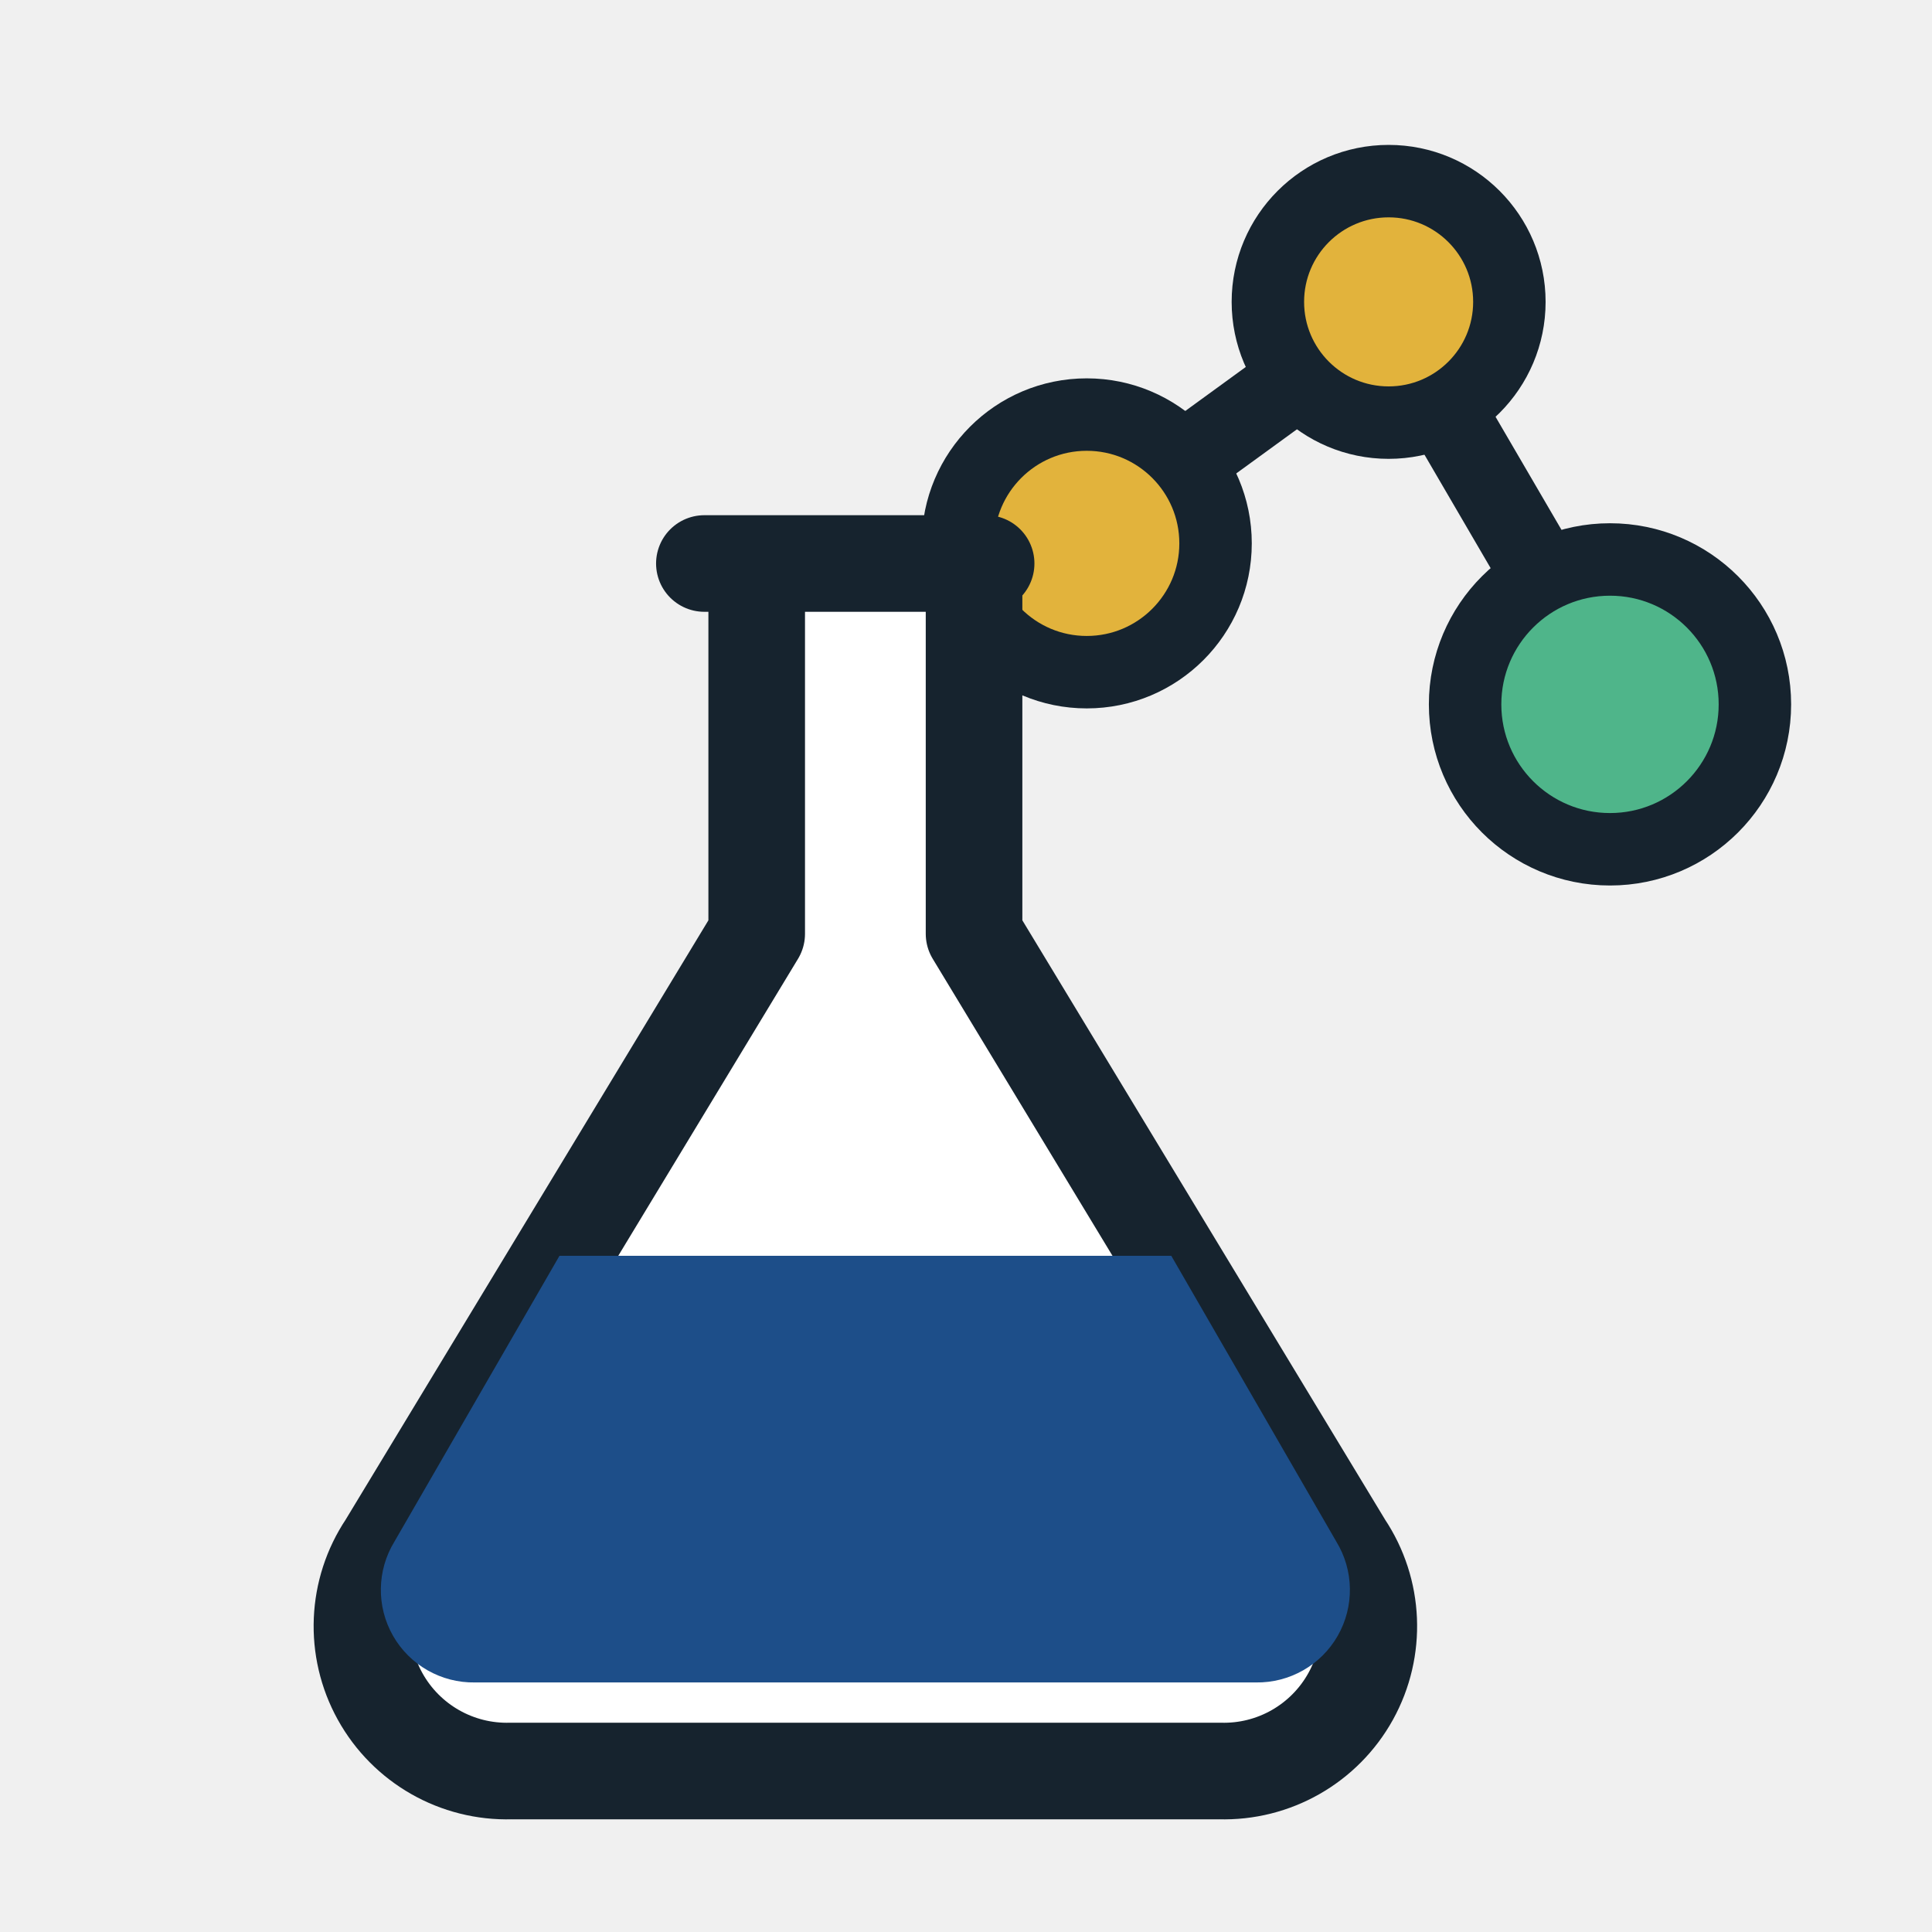
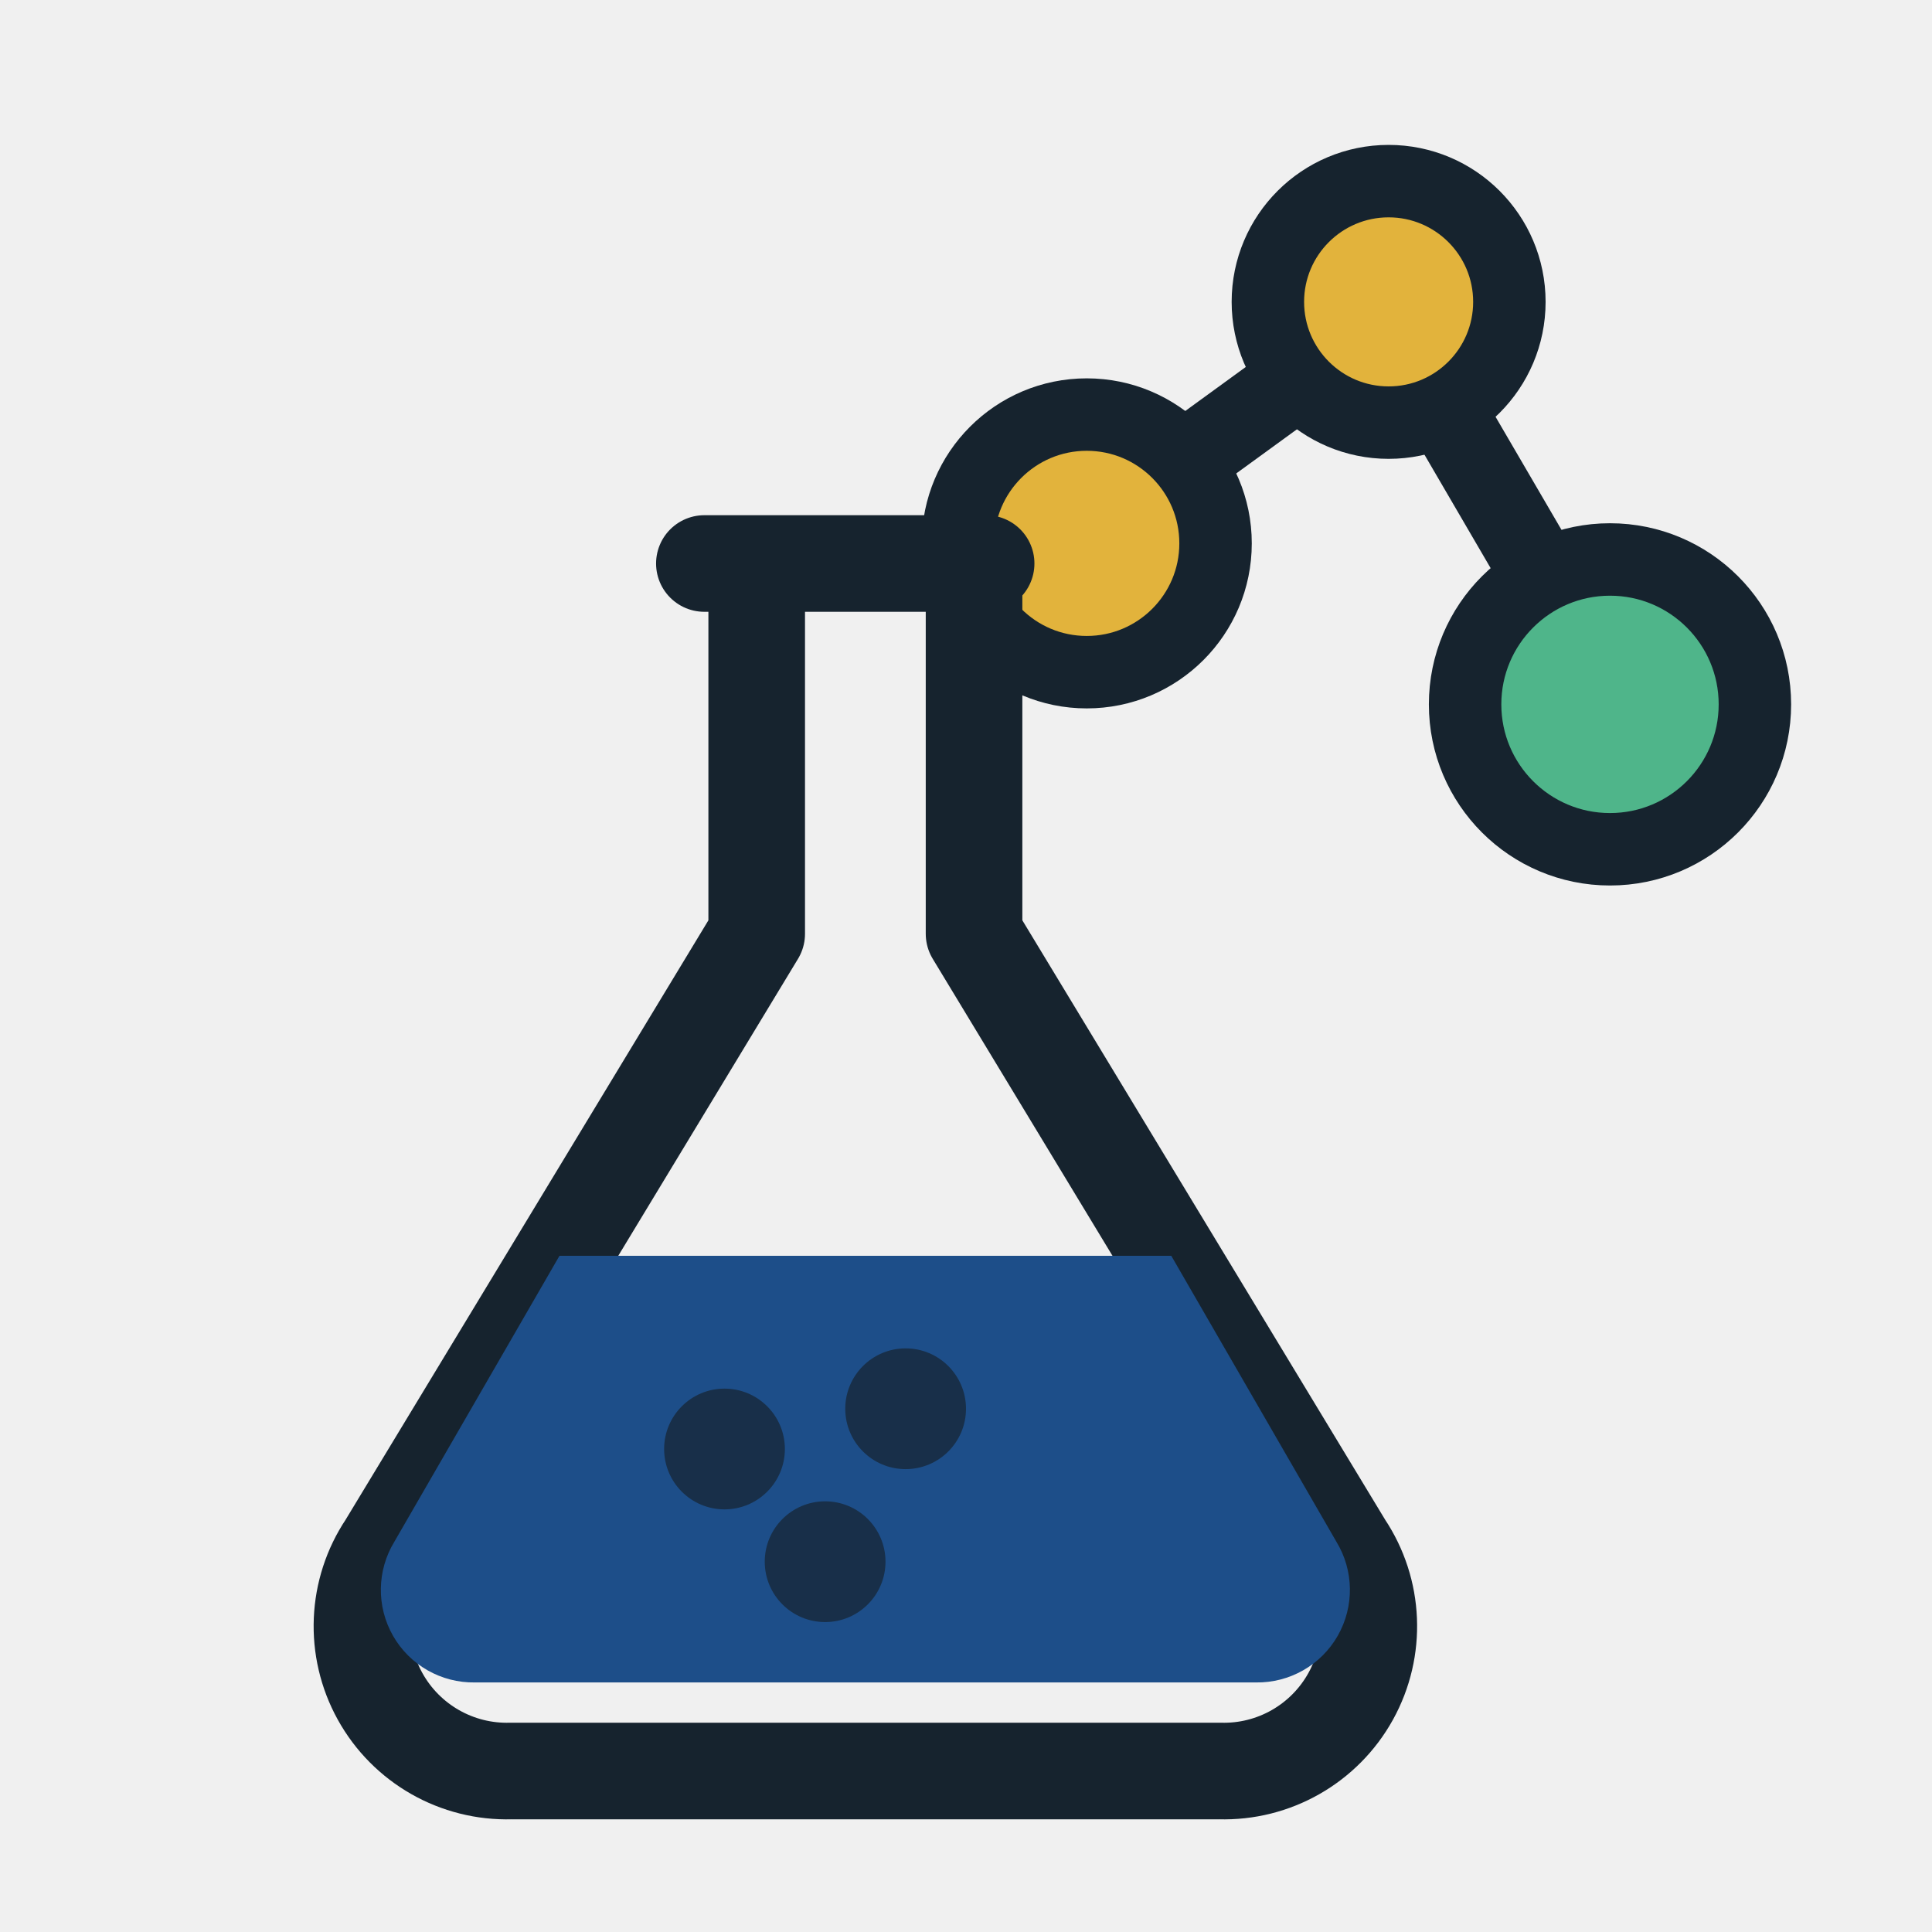
<svg xmlns="http://www.w3.org/2000/svg" viewBox="0 0 48 48">
  <path d="M28 12.5 33.5 8.5M35.5 9.5 39 15.5" stroke="#16232E" stroke-width="2" stroke-linecap="round" fill="none" />
  <circle cx="27" cy="13.5" r="3.2" fill="#E2B33C" stroke="#16232E" stroke-width="1.8" />
  <circle cx="34.5" cy="7.5" r="3" fill="#E2B33C" stroke="#16232E" stroke-width="1.8" />
  <circle cx="40" cy="17.5" r="3.6" fill="#4FB58A" stroke="#16232E" stroke-width="1.8" />
-   <path d="M17.5 14h7M18.8 14v9.2L9.6 38.4A3.6 3.6 0 0 0 12.7 44h17.6a3.6 3.6 0 0 0 3.1-5.6L24.2 23.2V14" fill="#fff" stroke="#16232E" stroke-width="2.4" stroke-linejoin="round" stroke-linecap="round" />
+   <path d="M17.5 14h7M18.8 14v9.2L9.6 38.4A3.6 3.6 0 0 0 12.7 44h17.6a3.6 3.6 0 0 0 3.1-5.6L24.2 23.2V14" fill="none" stroke="#16232E" stroke-width="2.4" stroke-linejoin="round" stroke-linecap="round" />
  <path d="M13.9 31.2h15.2l4.1 7.1a2.3 2.3 0 0 1-2 3.5H11.8a2.3 2.3 0 0 1-2-3.5z" fill="#1D4E89" />
+   <circle cx="18" cy="36" r="1.5" fill="#16232E" fill-opacity="0.7" />
+   <circle cx="22.5" cy="35" r="1.5" fill="#16232E" fill-opacity="0.7" />
+   <circle cx="20.5" cy="38.8" r="1.5" fill="#16232E" fill-opacity="0.7" />
</svg>
